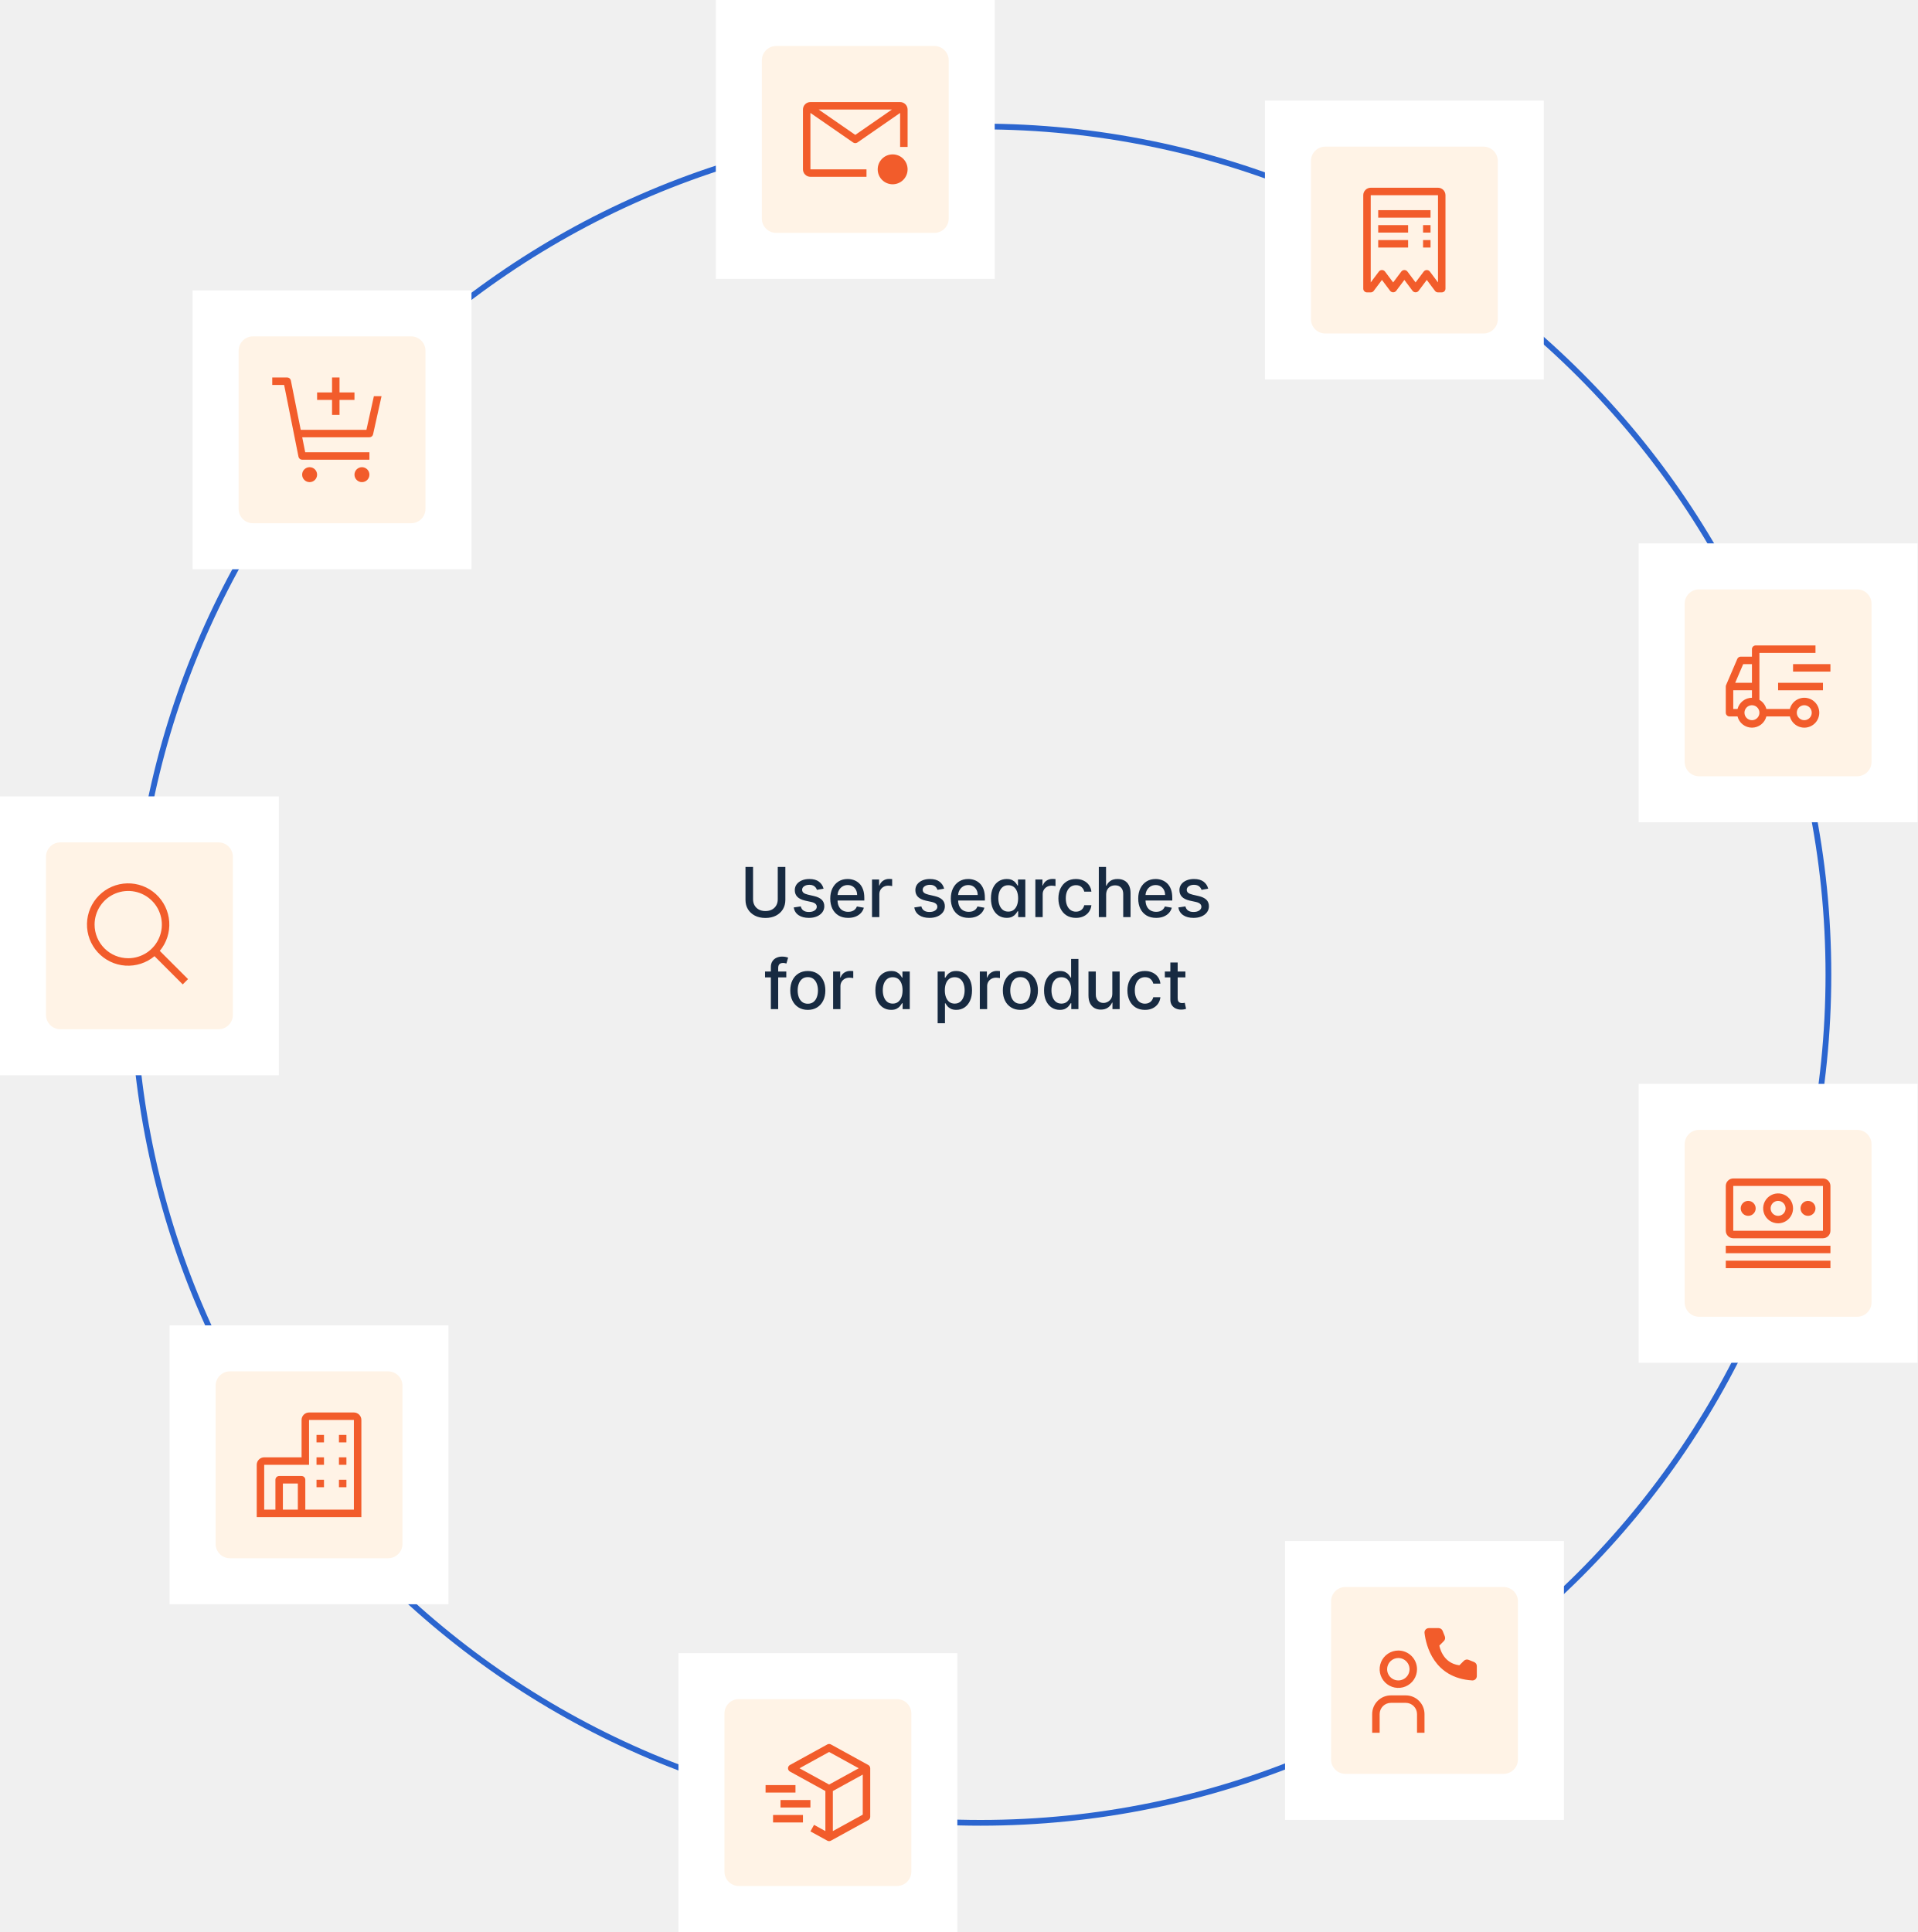
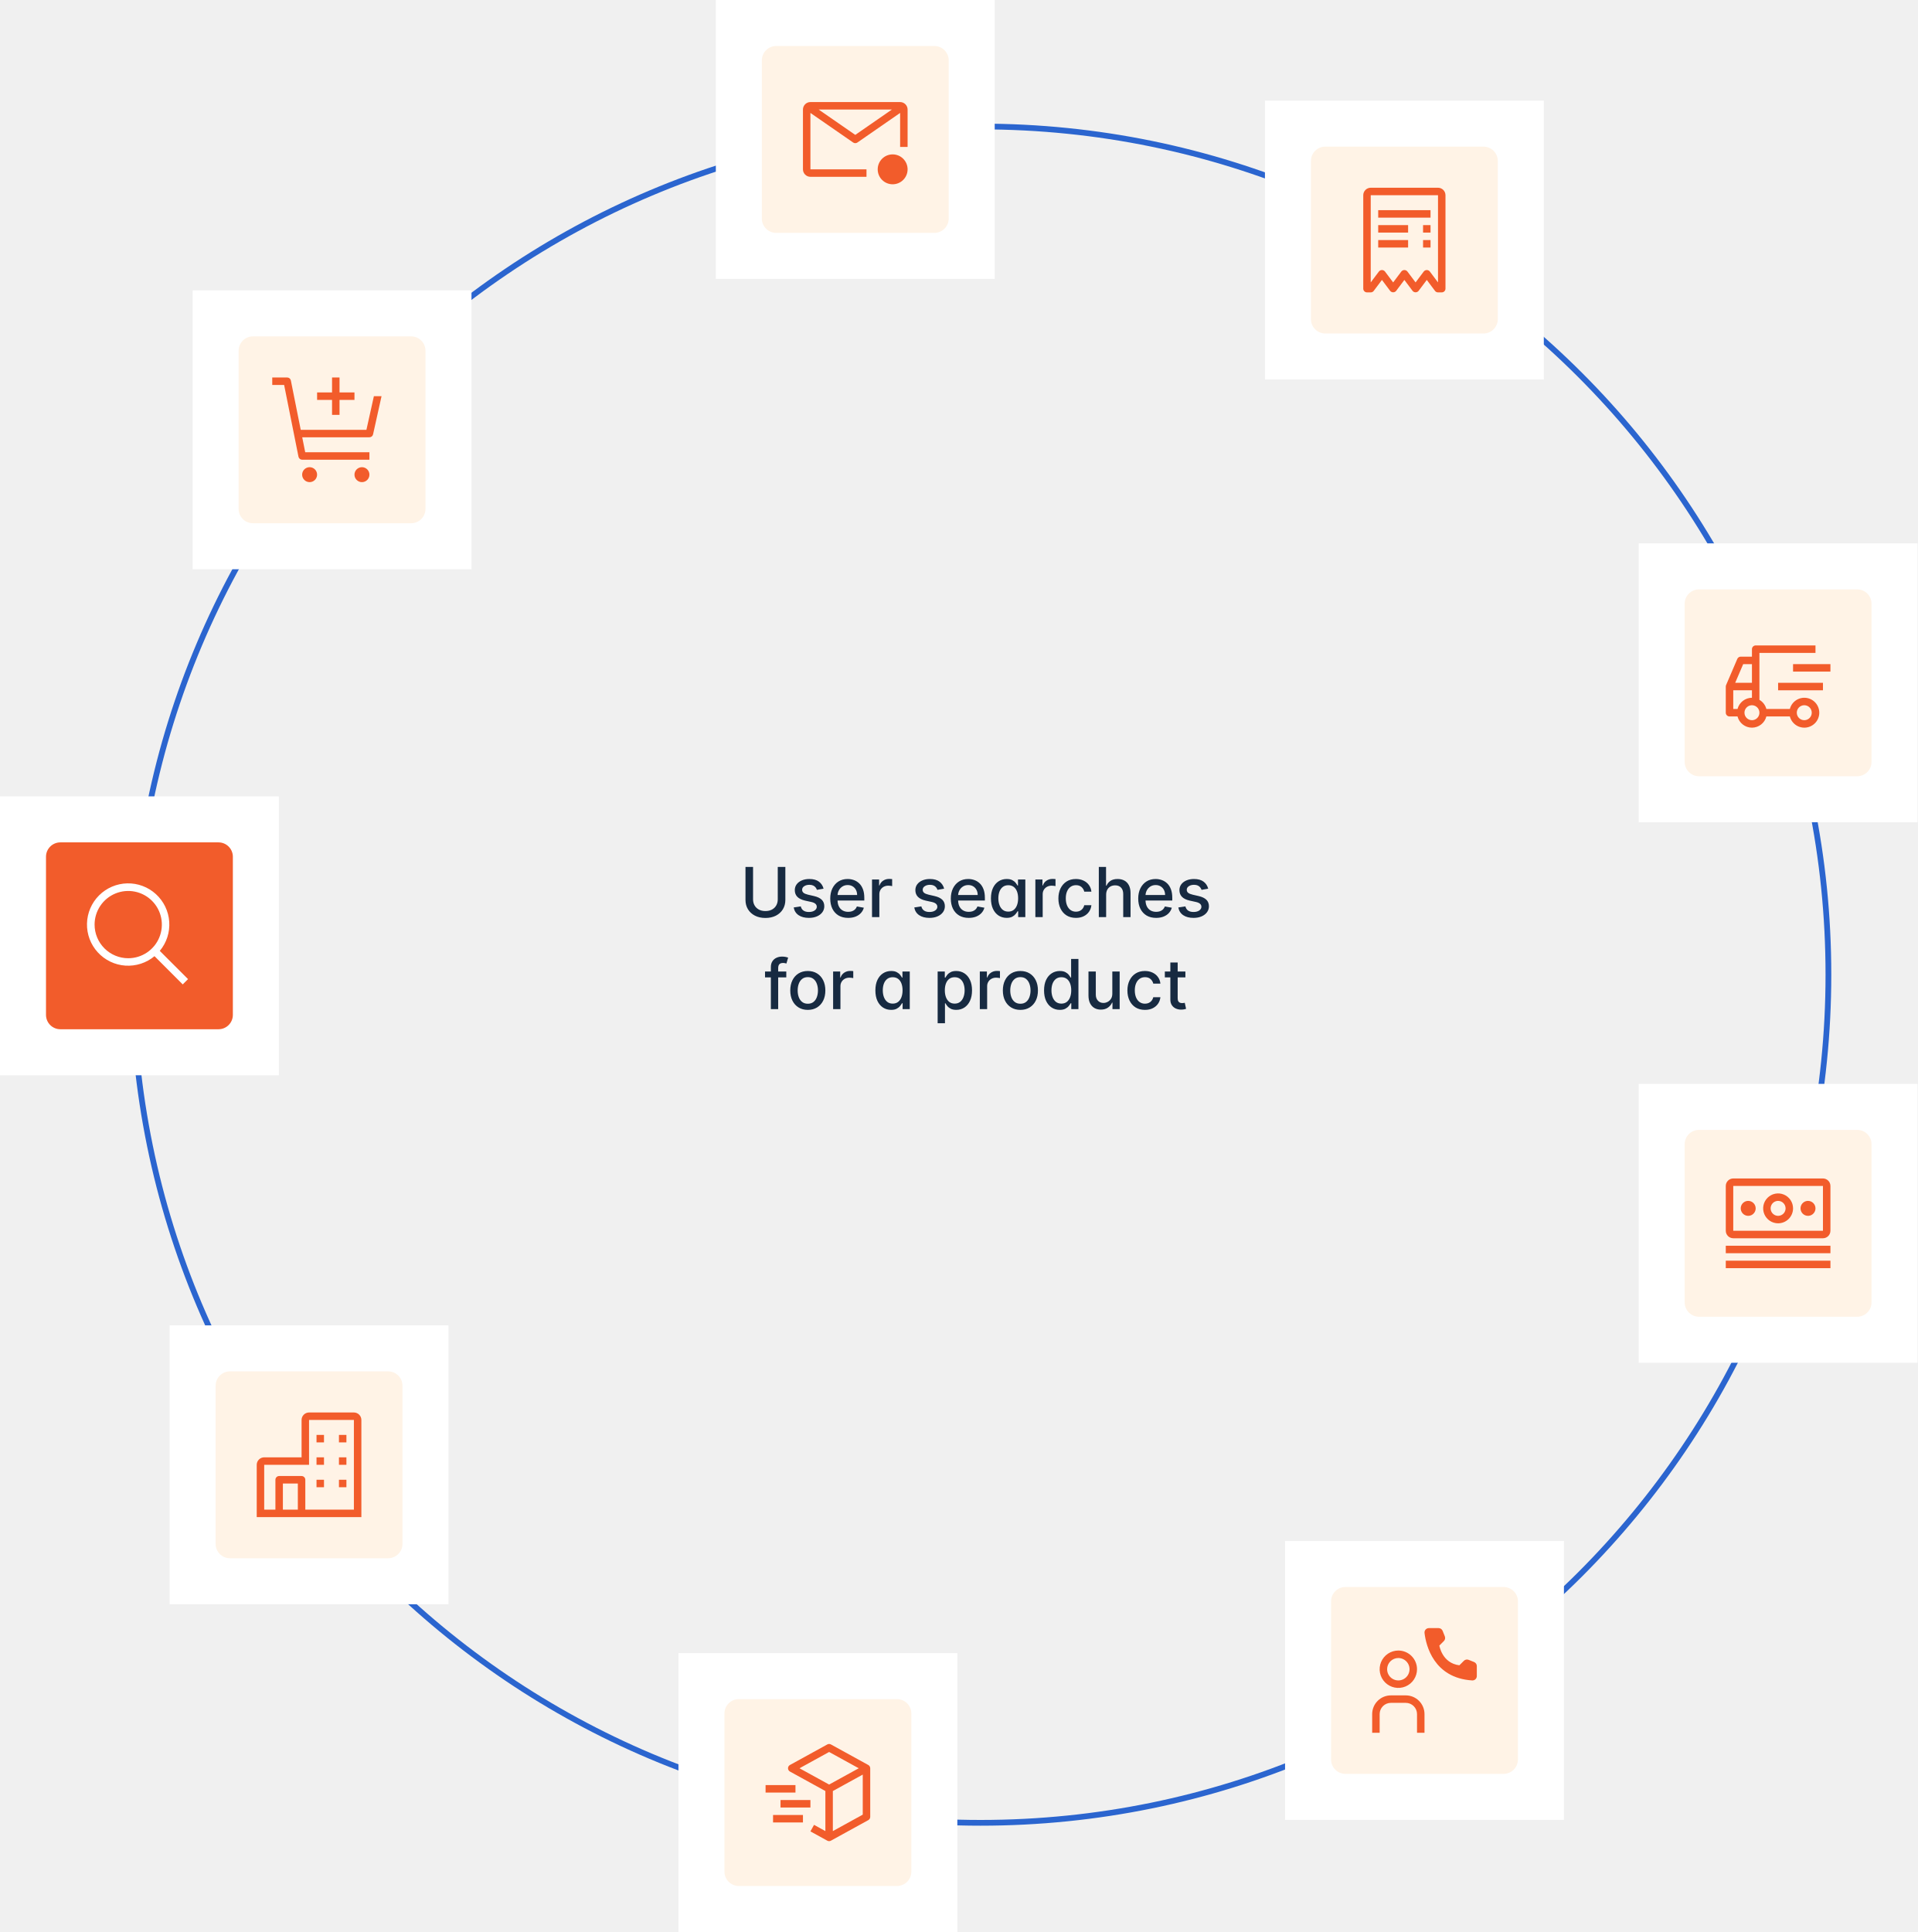
<svg xmlns="http://www.w3.org/2000/svg" width="667" height="672" viewBox="0 0 667 672" fill="none">
  <ellipse cx="341.074" cy="339.012" rx="294.926" ry="295.012" stroke="#2B65CF" stroke-width="2" />
  <rect width="97" height="97" transform="translate(0 277)" fill="white" />
-   <rect x="16" y="293" width="65" height="65" rx="5" fill="#FFF3E6" />
+   <rect x="16" y="293" width="65" height="65" rx="5" fill="#F25C2B" />
  <g clip-path="url(#clip0_929_2319)">
-     <path d="M65.4 340.562L55.582 330.744C57.941 327.912 59.118 324.279 58.867 320.601C58.616 316.924 56.956 313.485 54.234 310.999C51.512 308.514 47.937 307.174 44.252 307.258C40.566 307.341 37.056 308.843 34.449 311.449C31.843 314.055 30.341 317.566 30.258 321.252C30.174 324.937 31.514 328.512 33.999 331.234C36.485 333.956 39.924 335.616 43.601 335.867C47.279 336.118 50.912 334.941 53.744 332.582L63.562 342.4L65.4 340.562ZM32.9 321.6C32.9 319.286 33.586 317.024 34.872 315.1C36.157 313.176 37.985 311.676 40.123 310.791C42.26 309.905 44.613 309.673 46.883 310.125C49.152 310.576 51.237 311.69 52.873 313.327C54.509 314.963 55.624 317.048 56.075 319.317C56.527 321.587 56.295 323.939 55.409 326.077C54.524 328.215 53.024 330.043 51.1 331.328C49.176 332.614 46.914 333.3 44.6 333.3C41.498 333.296 38.524 332.063 36.331 329.869C34.137 327.676 32.903 324.702 32.9 321.6V321.6Z" fill="#F25C2B" />
+     <path d="M65.4 340.562L55.582 330.744C57.941 327.912 59.118 324.279 58.867 320.601C58.616 316.924 56.956 313.485 54.234 310.999C51.512 308.514 47.937 307.174 44.252 307.258C40.566 307.341 37.056 308.843 34.449 311.449C31.843 314.055 30.341 317.566 30.258 321.252C30.174 324.937 31.514 328.512 33.999 331.234C36.485 333.956 39.924 335.616 43.601 335.867C47.279 336.118 50.912 334.941 53.744 332.582L63.562 342.4L65.4 340.562ZM32.9 321.6C32.9 319.286 33.586 317.024 34.872 315.1C36.157 313.176 37.985 311.676 40.123 310.791C42.26 309.905 44.613 309.673 46.883 310.125C49.152 310.576 51.237 311.69 52.873 313.327C54.509 314.963 55.624 317.048 56.075 319.317C56.527 321.587 56.295 323.939 55.409 326.077C54.524 328.215 53.024 330.043 51.1 331.328C49.176 332.614 46.914 333.3 44.6 333.3C41.498 333.296 38.524 332.063 36.331 329.869C34.137 327.676 32.903 324.702 32.9 321.6V321.6Z" fill="white" />
  </g>
  <rect width="97" height="97" transform="translate(67 101)" fill="white" />
  <rect x="83" y="117" width="65" height="65" rx="5" fill="#FFF3E6" />
  <g clip-path="url(#clip1_929_2319)">
    <path d="M107.698 167.7C109.134 167.7 110.298 166.536 110.298 165.1C110.298 163.664 109.134 162.5 107.698 162.5C106.262 162.5 105.098 163.664 105.098 165.1C105.098 166.536 106.262 167.7 107.698 167.7Z" fill="#F25C2B" />
    <path d="M125.901 167.7C127.337 167.7 128.501 166.536 128.501 165.1C128.501 163.664 127.337 162.5 125.901 162.5C124.465 162.5 123.301 163.664 123.301 165.1C123.301 166.536 124.465 167.7 125.901 167.7Z" fill="#F25C2B" />
    <path d="M101.174 132.344C101.115 132.049 100.956 131.784 100.723 131.593C100.491 131.403 100.2 131.299 99.899 131.299H94.699V133.899H98.833L103.824 158.854C103.883 159.148 104.043 159.414 104.275 159.604C104.507 159.795 104.799 159.899 105.099 159.899H128.499V157.299H106.165L105.125 152.099H128.499C128.795 152.099 129.082 151.998 129.313 151.813C129.543 151.628 129.704 151.37 129.768 151.081L132.717 137.799H130.055L127.457 149.499H104.605L101.174 132.344Z" fill="#F25C2B" />
    <path d="M118.101 136.499V131.299H115.501V136.499H110.301V139.099H115.501V144.299H118.101V139.099H123.301V136.499H118.101Z" fill="#F25C2B" />
  </g>
  <rect width="97" height="97" transform="translate(249)" fill="white" />
  <rect x="265" y="16" width="65" height="65" rx="5" fill="#FFF3E6" />
  <g clip-path="url(#clip2_929_2319)">
    <path d="M301.401 58.9H281.901L281.896 39.278L296.761 49.569C296.978 49.719 297.236 49.8 297.501 49.8C297.765 49.8 298.023 49.719 298.241 49.569L313.101 39.281V51.1H315.701V38.1C315.7 37.411 315.426 36.75 314.938 36.263C314.451 35.775 313.79 35.501 313.101 35.5H281.901C281.211 35.501 280.551 35.775 280.063 36.262C279.576 36.75 279.302 37.411 279.301 38.1V58.9C279.302 59.589 279.576 60.25 280.063 60.737C280.551 61.225 281.212 61.499 281.901 61.5H301.401V58.9ZM310.239 38.1L297.501 46.919L284.763 38.1H310.239Z" fill="#F25C2B" />
    <path d="M310.501 64.099C313.373 64.099 315.701 61.771 315.701 58.899C315.701 56.027 313.373 53.699 310.501 53.699C307.629 53.699 305.301 56.027 305.301 58.899C305.301 61.771 307.629 64.099 310.501 64.099Z" fill="#F25C2B" />
  </g>
  <rect width="97" height="97" transform="translate(440 35)" fill="white" />
  <rect x="456" y="51" width="65" height="65" rx="5" fill="#FFF3E6" />
  <g clip-path="url(#clip3_929_2319)">
    <path d="M497.6 83.5H495V86.1H497.6V83.5Z" fill="#F25C2B" />
    <path d="M489.798 83.5H479.398V86.1H489.798V83.5Z" fill="#F25C2B" />
    <path d="M497.6 78.299H495V80.899H497.6V78.299Z" fill="#F25C2B" />
    <path d="M489.798 78.299H479.398V80.899H489.798V78.299Z" fill="#F25C2B" />
    <path d="M497.598 73.1H479.398V75.7H497.598V73.1Z" fill="#F25C2B" />
    <path d="M500.199 65.299H476.799C476.11 65.299 475.449 65.574 474.962 66.061C474.474 66.549 474.2 67.21 474.199 67.899V100.399C474.199 100.744 474.336 101.074 474.58 101.318C474.824 101.562 475.154 101.699 475.499 101.699H476.799C477.001 101.699 477.2 101.652 477.381 101.562C477.561 101.471 477.718 101.34 477.839 101.179L480.699 97.366L483.559 101.179C483.685 101.333 483.844 101.456 484.024 101.541C484.204 101.626 484.4 101.67 484.599 101.67C484.798 101.67 484.995 101.626 485.174 101.541C485.354 101.456 485.513 101.333 485.639 101.179L488.499 97.366L491.359 101.179C491.485 101.333 491.644 101.456 491.824 101.541C492.004 101.626 492.2 101.67 492.399 101.67C492.598 101.67 492.795 101.626 492.974 101.541C493.154 101.456 493.313 101.333 493.439 101.179L496.299 97.366L499.159 101.179C499.28 101.34 499.437 101.471 499.618 101.562C499.798 101.652 499.997 101.699 500.199 101.699H501.499C501.844 101.699 502.175 101.562 502.418 101.318C502.662 101.074 502.799 100.744 502.799 100.399V67.899C502.798 67.21 502.524 66.549 502.037 66.061C501.549 65.574 500.889 65.3 500.199 65.299V65.299ZM500.199 98.232L497.339 94.419C497.213 94.265 497.054 94.141 496.874 94.056C496.695 93.971 496.498 93.927 496.299 93.927C496.1 93.927 495.904 93.971 495.724 94.056C495.544 94.141 495.385 94.265 495.259 94.419L492.399 98.232L489.539 94.419C489.413 94.265 489.254 94.141 489.074 94.056C488.895 93.971 488.698 93.927 488.499 93.927C488.3 93.927 488.104 93.971 487.924 94.056C487.744 94.141 487.585 94.265 487.459 94.419L484.599 98.232L481.739 94.419C481.613 94.265 481.454 94.141 481.274 94.056C481.095 93.971 480.898 93.927 480.699 93.927C480.5 93.927 480.304 93.971 480.124 94.056C479.944 94.141 479.785 94.265 479.659 94.419L476.799 98.232V67.899H500.199V98.232Z" fill="#F25C2B" />
  </g>
  <rect width="97" height="97" transform="translate(570 189)" fill="white" />
  <rect x="586" y="205" width="65" height="65" rx="5" fill="#FFF3E6" />
  <g clip-path="url(#clip4_929_2319)">
    <path d="M618.502 237.5H634.102V240.1H618.502V237.5Z" fill="#F25C2B" />
    <path d="M623.699 231H636.699V233.6H623.699V231Z" fill="#F25C2B" />
    <path d="M600.406 238.288L604.306 229.188C604.406 228.954 604.573 228.755 604.785 228.615C604.997 228.474 605.246 228.4 605.501 228.4H609.401V225.8C609.401 225.455 609.538 225.125 609.781 224.881C610.025 224.637 610.356 224.5 610.701 224.5H631.501V227.1H612.001V243.423C612.593 243.767 613.111 244.225 613.526 244.77C613.94 245.315 614.243 245.937 614.416 246.6H622.585C622.902 245.375 623.654 244.307 624.702 243.596C625.749 242.886 627.02 242.582 628.276 242.741C629.531 242.901 630.685 243.513 631.522 244.463C632.359 245.412 632.82 246.634 632.82 247.9C632.82 249.166 632.359 250.388 631.522 251.338C630.685 252.287 629.531 252.899 628.276 253.059C627.02 253.218 625.749 252.914 624.702 252.204C623.654 251.493 622.902 250.425 622.585 249.2H614.416C614.133 250.315 613.486 251.304 612.577 252.01C611.669 252.716 610.551 253.1 609.401 253.1C608.25 253.1 607.132 252.716 606.224 252.01C605.316 251.304 604.669 250.315 604.385 249.2H601.601C601.256 249.2 600.925 249.063 600.681 248.819C600.438 248.575 600.301 248.245 600.301 247.9V238.8C600.301 238.624 600.337 238.45 600.406 238.288ZM627.601 250.5C628.115 250.5 628.618 250.348 629.045 250.062C629.473 249.776 629.806 249.37 630.003 248.895C630.2 248.42 630.251 247.897 630.151 247.393C630.05 246.888 629.803 246.425 629.439 246.062C629.076 245.698 628.612 245.45 628.108 245.35C627.604 245.25 627.081 245.301 626.606 245.498C626.131 245.695 625.725 246.028 625.439 246.456C625.153 246.883 625.001 247.386 625.001 247.9C625.001 248.589 625.276 249.25 625.763 249.738C626.251 250.225 626.911 250.499 627.601 250.5ZM609.401 231H606.358L603.572 237.5H609.401V231ZM609.401 250.5C609.915 250.5 610.418 250.348 610.845 250.062C611.273 249.776 611.606 249.37 611.803 248.895C612 248.42 612.051 247.897 611.951 247.393C611.85 246.888 611.603 246.425 611.239 246.062C610.876 245.698 610.412 245.45 609.908 245.35C609.404 245.25 608.881 245.301 608.406 245.498C607.931 245.695 607.525 246.028 607.239 246.456C606.953 246.883 606.801 247.386 606.801 247.9C606.801 248.589 607.076 249.25 607.563 249.738C608.051 250.225 608.711 250.499 609.401 250.5V250.5ZM602.901 246.6H604.385C604.672 245.487 605.32 244.5 606.227 243.794C607.135 243.088 608.251 242.703 609.401 242.7V240.1H602.901V246.6Z" fill="#F25C2B" />
  </g>
  <rect width="97" height="97" transform="translate(570 377)" fill="white" />
  <rect x="586" y="393" width="65" height="65" rx="5" fill="#FFF3E6" />
  <g clip-path="url(#clip5_929_2319)">
    <path d="M636.701 433.299H600.301V435.899H636.701V433.299Z" fill="#F25C2B" />
    <path d="M636.701 438.5H600.301V441.1H636.701V438.5Z" fill="#F25C2B" />
    <path d="M628.901 417.699C628.387 417.699 627.884 417.852 627.456 418.137C627.029 418.423 626.695 418.829 626.499 419.304C626.302 419.779 626.25 420.302 626.351 420.806C626.451 421.311 626.699 421.774 627.062 422.138C627.426 422.501 627.889 422.749 628.394 422.849C628.898 422.95 629.421 422.898 629.896 422.701C630.371 422.505 630.777 422.171 631.063 421.744C631.348 421.316 631.501 420.813 631.501 420.299C631.501 419.61 631.227 418.948 630.739 418.461C630.252 417.973 629.59 417.699 628.901 417.699Z" fill="#F25C2B" />
    <path d="M618.501 425.5C617.472 425.5 616.467 425.195 615.612 424.623C614.757 424.052 614.09 423.24 613.697 422.29C613.303 421.339 613.2 420.294 613.401 419.285C613.601 418.276 614.097 417.35 614.824 416.623C615.551 415.895 616.478 415.4 617.486 415.2C618.495 414.999 619.541 415.102 620.491 415.495C621.441 415.889 622.253 416.556 622.824 417.411C623.396 418.266 623.701 419.271 623.701 420.3C623.699 421.678 623.151 423 622.176 423.975C621.201 424.95 619.879 425.498 618.501 425.5ZM618.501 417.7C617.987 417.7 617.484 417.852 617.056 418.138C616.629 418.423 616.295 418.83 616.099 419.305C615.902 419.78 615.85 420.302 615.951 420.807C616.051 421.311 616.299 421.774 616.662 422.138C617.026 422.502 617.489 422.749 617.994 422.85C618.498 422.95 619.021 422.898 619.496 422.702C619.971 422.505 620.377 422.172 620.663 421.744C620.948 421.317 621.101 420.814 621.101 420.3C621.1 419.61 620.826 418.949 620.339 418.462C619.851 417.974 619.19 417.7 618.501 417.7Z" fill="#F25C2B" />
    <path d="M608.1 417.699C607.586 417.699 607.083 417.852 606.656 418.137C606.228 418.423 605.895 418.829 605.698 419.304C605.501 419.779 605.45 420.302 605.55 420.806C605.65 421.311 605.898 421.774 606.262 422.138C606.625 422.501 607.088 422.749 607.593 422.849C608.097 422.95 608.62 422.898 609.095 422.701C609.57 422.505 609.976 422.171 610.262 421.744C610.548 421.316 610.7 420.813 610.7 420.299C610.7 419.61 610.426 418.948 609.938 418.461C609.451 417.973 608.79 417.699 608.1 417.699Z" fill="#F25C2B" />
    <path d="M634.101 430.698H602.901C602.212 430.697 601.551 430.422 601.064 429.935C600.577 429.448 600.303 428.787 600.301 428.098V412.498C600.303 411.809 600.577 411.149 601.064 410.662C601.551 410.175 602.212 409.9 602.901 409.898H634.101C634.79 409.9 635.45 410.175 635.937 410.662C636.425 411.149 636.699 411.809 636.701 412.498V428.098C636.7 428.788 636.426 429.448 635.938 429.936C635.451 430.423 634.79 430.698 634.101 430.698V430.698ZM634.101 412.498H602.901V428.098H634.101V412.498Z" fill="#F25C2B" />
  </g>
  <rect width="97" height="97" transform="translate(447 536)" fill="white" />
  <rect x="463" y="552" width="65" height="65" rx="5" fill="#FFF3E6" />
  <g clip-path="url(#clip6_929_2319)">
    <path d="M507.634 579.234L509.201 577.666C509.412 577.457 509.679 577.315 509.97 577.255C510.26 577.195 510.562 577.222 510.838 577.33L512.748 578.093C513.027 578.206 513.267 578.4 513.436 578.649C513.605 578.898 513.697 579.191 513.7 579.492V582.992C513.698 583.191 513.657 583.389 513.58 583.572C513.502 583.756 513.389 583.922 513.247 584.062C513.105 584.202 512.936 584.313 512.752 584.388C512.567 584.463 512.369 584.5 512.17 584.499L512.105 584.497C498.721 583.664 496.02 572.325 495.509 567.986C495.465 567.586 495.581 567.184 495.833 566.87C496.084 566.555 496.45 566.353 496.85 566.309C496.909 566.302 496.968 566.299 497.027 566.299H500.407C500.708 566.3 501.003 566.391 501.252 566.561C501.501 566.73 501.694 566.971 501.806 567.251L502.569 569.162C502.681 569.437 502.709 569.739 502.651 570.03C502.592 570.322 502.449 570.589 502.24 570.8L500.673 572.367C500.673 572.367 501.575 578.477 507.634 579.234Z" fill="#F25C2B" />
    <path d="M495.501 602.699H492.901V596.199C492.9 595.165 492.488 594.174 491.757 593.443C491.026 592.712 490.035 592.3 489.001 592.299H483.801C482.767 592.3 481.775 592.712 481.044 593.443C480.313 594.174 479.902 595.165 479.901 596.199V602.699H477.301V596.199C477.303 594.476 477.988 592.824 479.207 591.605C480.425 590.387 482.077 589.701 483.801 589.699H489.001C490.724 589.701 492.376 590.387 493.595 591.605C494.813 592.824 495.499 594.476 495.501 596.199V602.699Z" fill="#F25C2B" />
    <path d="M486.398 576.7C487.17 576.7 487.924 576.928 488.565 577.357C489.207 577.785 489.706 578.395 490.002 579.107C490.297 579.82 490.374 580.604 490.223 581.36C490.073 582.117 489.702 582.812 489.156 583.357C488.611 583.903 487.916 584.274 487.159 584.425C486.403 584.575 485.619 584.498 484.906 584.203C484.193 583.908 483.584 583.408 483.156 582.766C482.727 582.125 482.498 581.371 482.498 580.6C482.498 579.565 482.909 578.573 483.641 577.842C484.372 577.111 485.364 576.7 486.398 576.7V576.7ZM486.398 574.1C485.113 574.1 483.856 574.481 482.787 575.195C481.718 575.909 480.885 576.924 480.393 578.112C479.901 579.3 479.773 580.607 480.023 581.868C480.274 583.129 480.893 584.287 481.802 585.196C482.711 586.105 483.869 586.724 485.13 586.975C486.391 587.226 487.698 587.097 488.886 586.605C490.074 586.113 491.089 585.28 491.803 584.211C492.517 583.142 492.898 581.885 492.898 580.6C492.898 579.746 492.73 578.901 492.404 578.112C492.077 577.324 491.598 576.607 490.995 576.003C490.391 575.4 489.674 574.921 488.886 574.594C488.097 574.268 487.252 574.1 486.398 574.1V574.1Z" fill="#F25C2B" />
  </g>
  <rect width="97" height="97" transform="translate(236 575)" fill="white" />
  <rect x="252" y="591" width="65" height="65" rx="5" fill="#FFF3E6" />
  <g clip-path="url(#clip7_929_2319)">
    <path d="M302.027 613.911L289.027 606.761C288.836 606.655 288.62 606.6 288.401 606.6C288.182 606.6 287.966 606.655 287.775 606.761L274.775 613.911C274.571 614.023 274.401 614.188 274.282 614.388C274.164 614.588 274.102 614.817 274.102 615.049C274.102 615.282 274.164 615.51 274.282 615.711C274.401 615.911 274.571 616.076 274.775 616.188L287.101 622.968V636.9L283.154 634.73L281.901 637.008L287.775 640.238C287.966 640.344 288.182 640.399 288.401 640.399C288.62 640.399 288.836 640.344 289.027 640.238L302.027 633.088C302.231 632.976 302.401 632.811 302.52 632.611C302.638 632.41 302.701 632.182 302.701 631.949V615.049C302.701 614.817 302.638 614.588 302.52 614.388C302.401 614.188 302.231 614.023 302.027 613.911ZM288.401 609.383L298.703 615.049L288.401 620.715L278.099 615.049L288.401 609.383ZM300.101 631.181L289.701 636.901V622.968L300.101 617.248V631.181Z" fill="#F25C2B" />
    <path d="M266.299 623.5H276.699V620.9H266.299V623.5Z" fill="#F25C2B" />
    <path d="M268.901 633.898H279.301V631.298H268.901V633.898Z" fill="#F25C2B" />
    <path d="M271.498 628.699H281.898V626.099H271.498V628.699Z" fill="#F25C2B" />
  </g>
  <rect width="97" height="97" transform="translate(59 461)" fill="white" />
  <rect x="75" y="477" width="65" height="65" rx="5" fill="#FFF3E6" />
  <g clip-path="url(#clip8_929_2319)">
    <path d="M123.101 491.299H107.501C106.811 491.3 106.151 491.574 105.663 492.061C105.176 492.549 104.901 493.209 104.901 493.899V506.899H91.901C91.211 506.9 90.55 507.174 90.063 507.661C89.576 508.149 89.302 508.809 89.301 509.499V527.699H125.701V493.899C125.7 493.21 125.426 492.549 124.938 492.061C124.451 491.574 123.79 491.3 123.101 491.299V491.299ZM98.401 525.099V515.999H103.601V525.099H98.401ZM123.101 525.099H106.201V514.699C106.201 514.354 106.064 514.023 105.82 513.78C105.576 513.536 105.246 513.399 104.901 513.399H97.101C96.756 513.399 96.425 513.536 96.181 513.78C95.938 514.023 95.801 514.354 95.801 514.699V525.099H91.901V509.499H107.501V493.899H123.101V525.099Z" fill="#F25C2B" />
    <path d="M112.698 499.1H110.098V501.7H112.698V499.1Z" fill="#F25C2B" />
    <path d="M120.498 499.1H117.898V501.7H120.498V499.1Z" fill="#F25C2B" />
    <path d="M112.698 506.898H110.098V509.498H112.698V506.898Z" fill="#F25C2B" />
    <path d="M120.498 506.898H117.898V509.498H120.498V506.898Z" fill="#F25C2B" />
    <path d="M112.698 514.699H110.098V517.299H112.698V514.699Z" fill="#F25C2B" />
    <path d="M120.498 514.699H117.898V517.299H120.498V514.699Z" fill="#F25C2B" />
  </g>
  <path d="M270.537 301.545H273.179V313.026C273.179 314.247 272.892 315.33 272.319 316.273C271.745 317.21 270.938 317.949 269.898 318.489C268.858 319.023 267.64 319.29 266.242 319.29C264.85 319.29 263.634 319.023 262.594 318.489C261.554 317.949 260.748 317.21 260.174 316.273C259.6 315.33 259.313 314.247 259.313 313.026V301.545H261.946V312.812C261.946 313.602 262.12 314.304 262.466 314.918C262.819 315.531 263.316 316.014 263.958 316.366C264.6 316.713 265.361 316.886 266.242 316.886C267.128 316.886 267.892 316.713 268.534 316.366C269.182 316.014 269.676 315.531 270.017 314.918C270.364 314.304 270.537 313.602 270.537 312.812V301.545ZM286.469 309.105L284.16 309.514C284.063 309.219 283.91 308.937 283.699 308.67C283.495 308.403 283.216 308.185 282.864 308.014C282.512 307.844 282.072 307.759 281.543 307.759C280.822 307.759 280.219 307.92 279.736 308.244C279.253 308.562 279.012 308.974 279.012 309.48C279.012 309.918 279.174 310.27 279.498 310.537C279.822 310.804 280.344 311.023 281.066 311.193L283.145 311.67C284.35 311.949 285.248 312.378 285.839 312.957C286.43 313.537 286.725 314.29 286.725 315.216C286.725 316 286.498 316.699 286.043 317.312C285.594 317.92 284.966 318.398 284.16 318.744C283.358 319.091 282.43 319.264 281.373 319.264C279.907 319.264 278.711 318.952 277.785 318.327C276.858 317.696 276.29 316.801 276.08 315.642L278.543 315.267C278.697 315.909 279.012 316.395 279.489 316.724C279.966 317.048 280.589 317.21 281.356 317.21C282.191 317.21 282.858 317.037 283.358 316.69C283.858 316.338 284.108 315.909 284.108 315.403C284.108 314.994 283.955 314.651 283.648 314.372C283.347 314.094 282.884 313.884 282.259 313.741L280.043 313.256C278.822 312.977 277.918 312.534 277.333 311.926C276.753 311.318 276.464 310.548 276.464 309.616C276.464 308.844 276.68 308.168 277.111 307.588C277.543 307.009 278.14 306.557 278.901 306.233C279.662 305.903 280.535 305.739 281.518 305.739C282.932 305.739 284.046 306.045 284.858 306.659C285.671 307.267 286.208 308.082 286.469 309.105ZM295.025 319.264C293.735 319.264 292.624 318.989 291.692 318.438C290.766 317.881 290.05 317.099 289.545 316.094C289.045 315.082 288.795 313.898 288.795 312.54C288.795 311.199 289.045 310.017 289.545 308.994C290.05 307.972 290.755 307.173 291.658 306.599C292.567 306.026 293.63 305.739 294.846 305.739C295.585 305.739 296.3 305.861 296.994 306.105C297.687 306.349 298.309 306.733 298.86 307.256C299.411 307.778 299.846 308.457 300.164 309.293C300.482 310.122 300.641 311.131 300.641 312.318V313.222H290.235V311.312H298.144C298.144 310.642 298.008 310.048 297.735 309.531C297.462 309.009 297.079 308.597 296.585 308.295C296.096 307.994 295.522 307.844 294.863 307.844C294.147 307.844 293.522 308.02 292.988 308.372C292.46 308.719 292.05 309.173 291.761 309.736C291.477 310.293 291.335 310.898 291.335 311.551V313.043C291.335 313.918 291.488 314.662 291.795 315.276C292.107 315.889 292.542 316.358 293.099 316.682C293.656 317 294.306 317.159 295.05 317.159C295.533 317.159 295.974 317.091 296.371 316.955C296.769 316.812 297.113 316.602 297.403 316.324C297.692 316.045 297.914 315.702 298.067 315.293L300.479 315.727C300.286 316.437 299.94 317.06 299.44 317.594C298.945 318.122 298.323 318.534 297.573 318.83C296.829 319.119 295.979 319.264 295.025 319.264ZM303.325 319V305.909H305.788V307.989H305.924C306.163 307.284 306.583 306.73 307.186 306.327C307.794 305.918 308.481 305.713 309.248 305.713C309.407 305.713 309.595 305.719 309.811 305.73C310.032 305.741 310.205 305.756 310.33 305.773V308.21C310.228 308.182 310.046 308.151 309.785 308.116C309.524 308.077 309.262 308.057 309.001 308.057C308.399 308.057 307.862 308.185 307.39 308.44C306.924 308.69 306.555 309.04 306.282 309.489C306.009 309.932 305.873 310.437 305.873 311.006V319H303.325ZM328.409 309.105L326.099 309.514C326.003 309.219 325.849 308.937 325.639 308.67C325.434 308.403 325.156 308.185 324.804 308.014C324.452 307.844 324.011 307.759 323.483 307.759C322.761 307.759 322.159 307.92 321.676 308.244C321.193 308.562 320.952 308.974 320.952 309.48C320.952 309.918 321.113 310.27 321.437 310.537C321.761 310.804 322.284 311.023 323.006 311.193L325.085 311.67C326.29 311.949 327.187 312.378 327.778 312.957C328.369 313.537 328.665 314.29 328.665 315.216C328.665 316 328.437 316.699 327.983 317.312C327.534 317.92 326.906 318.398 326.099 318.744C325.298 319.091 324.369 319.264 323.312 319.264C321.846 319.264 320.65 318.952 319.724 318.327C318.798 317.696 318.23 316.801 318.02 315.642L320.483 315.267C320.636 315.909 320.952 316.395 321.429 316.724C321.906 317.048 322.528 317.21 323.295 317.21C324.131 317.21 324.798 317.037 325.298 316.69C325.798 316.338 326.048 315.909 326.048 315.403C326.048 314.994 325.895 314.651 325.588 314.372C325.287 314.094 324.824 313.884 324.199 313.741L321.983 313.256C320.761 312.977 319.858 312.534 319.273 311.926C318.693 311.318 318.403 310.548 318.403 309.616C318.403 308.844 318.619 308.168 319.051 307.588C319.483 307.009 320.079 306.557 320.841 306.233C321.602 305.903 322.474 305.739 323.457 305.739C324.872 305.739 325.986 306.045 326.798 306.659C327.611 307.267 328.148 308.082 328.409 309.105ZM336.964 319.264C335.675 319.264 334.564 318.989 333.632 318.438C332.706 317.881 331.99 317.099 331.484 316.094C330.984 315.082 330.734 313.898 330.734 312.54C330.734 311.199 330.984 310.017 331.484 308.994C331.99 307.972 332.695 307.173 333.598 306.599C334.507 306.026 335.57 305.739 336.786 305.739C337.524 305.739 338.24 305.861 338.933 306.105C339.626 306.349 340.249 306.733 340.8 307.256C341.351 307.778 341.786 308.457 342.104 309.293C342.422 310.122 342.581 311.131 342.581 312.318V313.222H332.175V311.312H340.084C340.084 310.642 339.947 310.048 339.675 309.531C339.402 309.009 339.018 308.597 338.524 308.295C338.036 307.994 337.462 307.844 336.803 307.844C336.087 307.844 335.462 308.02 334.928 308.372C334.399 308.719 333.99 309.173 333.7 309.736C333.416 310.293 333.274 310.898 333.274 311.551V313.043C333.274 313.918 333.428 314.662 333.734 315.276C334.047 315.889 334.482 316.358 335.038 316.682C335.595 317 336.246 317.159 336.99 317.159C337.473 317.159 337.913 317.091 338.311 316.955C338.709 316.812 339.053 316.602 339.342 316.324C339.632 316.045 339.854 315.702 340.007 315.293L342.419 315.727C342.226 316.437 341.879 317.06 341.379 317.594C340.885 318.122 340.263 318.534 339.513 318.83C338.768 319.119 337.919 319.264 336.964 319.264ZM350.165 319.256C349.108 319.256 348.165 318.986 347.335 318.446C346.512 317.901 345.864 317.125 345.392 316.119C344.926 315.108 344.693 313.895 344.693 312.48C344.693 311.065 344.929 309.855 345.401 308.849C345.878 307.844 346.531 307.074 347.361 306.54C348.191 306.006 349.131 305.739 350.182 305.739C350.994 305.739 351.648 305.875 352.142 306.148C352.642 306.415 353.029 306.727 353.301 307.085C353.58 307.443 353.796 307.759 353.949 308.031H354.102V305.909H356.651V319H354.162V316.963H353.949C353.796 317.241 353.574 317.56 353.284 317.918C353 318.276 352.608 318.588 352.108 318.855C351.608 319.122 350.96 319.256 350.165 319.256ZM350.727 317.082C351.46 317.082 352.08 316.889 352.585 316.503C353.097 316.111 353.483 315.568 353.744 314.875C354.012 314.182 354.145 313.375 354.145 312.455C354.145 311.545 354.014 310.75 353.753 310.068C353.492 309.386 353.108 308.855 352.602 308.474C352.097 308.094 351.472 307.903 350.727 307.903C349.96 307.903 349.321 308.102 348.81 308.5C348.298 308.898 347.912 309.44 347.651 310.128C347.395 310.815 347.267 311.591 347.267 312.455C347.267 313.33 347.398 314.116 347.659 314.815C347.921 315.514 348.307 316.068 348.818 316.477C349.335 316.881 349.972 317.082 350.727 317.082ZM360.144 319V305.909H362.607V307.989H362.743C362.982 307.284 363.402 306.73 364.005 306.327C364.613 305.918 365.3 305.713 366.067 305.713C366.226 305.713 366.414 305.719 366.63 305.73C366.851 305.741 367.024 305.756 367.149 305.773V308.21C367.047 308.182 366.865 308.151 366.604 308.116C366.343 308.077 366.081 308.057 365.82 308.057C365.218 308.057 364.681 308.185 364.209 308.44C363.743 308.69 363.374 309.04 363.101 309.489C362.828 309.932 362.692 310.437 362.692 311.006V319H360.144ZM374.256 319.264C372.989 319.264 371.898 318.977 370.983 318.403C370.074 317.824 369.376 317.026 368.887 316.009C368.398 314.991 368.154 313.827 368.154 312.514C368.154 311.185 368.404 310.011 368.904 308.994C369.404 307.972 370.108 307.173 371.018 306.599C371.927 306.026 372.998 305.739 374.231 305.739C375.225 305.739 376.111 305.923 376.89 306.293C377.668 306.656 378.296 307.168 378.773 307.827C379.256 308.486 379.543 309.256 379.634 310.136H377.154C377.018 309.523 376.705 308.994 376.216 308.551C375.733 308.108 375.086 307.886 374.273 307.886C373.563 307.886 372.941 308.074 372.407 308.449C371.878 308.818 371.466 309.347 371.171 310.034C370.876 310.716 370.728 311.523 370.728 312.455C370.728 313.409 370.873 314.233 371.162 314.926C371.452 315.619 371.861 316.156 372.39 316.537C372.924 316.918 373.552 317.108 374.273 317.108C374.756 317.108 375.194 317.02 375.586 316.844C375.983 316.662 376.316 316.403 376.583 316.068C376.856 315.733 377.046 315.33 377.154 314.858H379.634C379.543 315.705 379.268 316.46 378.807 317.125C378.347 317.79 377.731 318.312 376.958 318.693C376.191 319.074 375.29 319.264 374.256 319.264ZM384.763 311.227V319H382.215V301.545H384.729V308.04H384.891C385.198 307.335 385.667 306.776 386.298 306.361C386.928 305.946 387.752 305.739 388.769 305.739C389.667 305.739 390.451 305.923 391.121 306.293C391.798 306.662 392.32 307.213 392.69 307.946C393.065 308.673 393.252 309.582 393.252 310.673V319H390.704V310.98C390.704 310.02 390.457 309.276 389.962 308.747C389.468 308.213 388.781 307.946 387.9 307.946C387.298 307.946 386.758 308.074 386.281 308.33C385.809 308.585 385.437 308.96 385.164 309.455C384.897 309.943 384.763 310.534 384.763 311.227ZM402.151 319.264C400.861 319.264 399.75 318.989 398.818 318.438C397.892 317.881 397.176 317.099 396.671 316.094C396.171 315.082 395.921 313.898 395.921 312.54C395.921 311.199 396.171 310.017 396.671 308.994C397.176 307.972 397.881 307.173 398.784 306.599C399.693 306.026 400.756 305.739 401.972 305.739C402.71 305.739 403.426 305.861 404.119 306.105C404.813 306.349 405.435 306.733 405.986 307.256C406.537 307.778 406.972 308.457 407.29 309.293C407.608 310.122 407.767 311.131 407.767 312.318V313.222H397.361V311.312H405.27C405.27 310.642 405.134 310.048 404.861 309.531C404.588 309.009 404.205 308.597 403.71 308.295C403.222 307.994 402.648 307.844 401.989 307.844C401.273 307.844 400.648 308.02 400.114 308.372C399.585 308.719 399.176 309.173 398.887 309.736C398.602 310.293 398.46 310.898 398.46 311.551V313.043C398.46 313.918 398.614 314.662 398.921 315.276C399.233 315.889 399.668 316.358 400.225 316.682C400.781 317 401.432 317.159 402.176 317.159C402.659 317.159 403.1 317.091 403.497 316.955C403.895 316.812 404.239 316.602 404.529 316.324C404.818 316.045 405.04 315.702 405.193 315.293L407.605 315.727C407.412 316.437 407.066 317.06 406.566 317.594C406.071 318.122 405.449 318.534 404.699 318.83C403.955 319.119 403.105 319.264 402.151 319.264ZM420.26 309.105L417.951 309.514C417.854 309.219 417.701 308.937 417.49 308.67C417.286 308.403 417.007 308.185 416.655 308.014C416.303 307.844 415.863 307.759 415.334 307.759C414.613 307.759 414.01 307.92 413.527 308.244C413.044 308.562 412.803 308.974 412.803 309.48C412.803 309.918 412.965 310.27 413.289 310.537C413.613 310.804 414.135 311.023 414.857 311.193L416.936 311.67C418.141 311.949 419.039 312.378 419.63 312.957C420.221 313.537 420.516 314.29 420.516 315.216C420.516 316 420.289 316.699 419.834 317.312C419.385 317.92 418.757 318.398 417.951 318.744C417.149 319.091 416.221 319.264 415.164 319.264C413.698 319.264 412.502 318.952 411.576 318.327C410.649 317.696 410.081 316.801 409.871 315.642L412.334 315.267C412.488 315.909 412.803 316.395 413.28 316.724C413.757 317.048 414.38 317.21 415.147 317.21C415.982 317.21 416.649 317.037 417.149 316.69C417.649 316.338 417.899 315.909 417.899 315.403C417.899 314.994 417.746 314.651 417.439 314.372C417.138 314.094 416.675 313.884 416.05 313.741L413.834 313.256C412.613 312.977 411.709 312.534 411.124 311.926C410.544 311.318 410.255 310.548 410.255 309.616C410.255 308.844 410.471 308.168 410.902 307.588C411.334 307.009 411.931 306.557 412.692 306.233C413.453 305.903 414.326 305.739 415.309 305.739C416.723 305.739 417.837 306.045 418.649 306.659C419.462 307.267 419.999 308.082 420.26 309.105ZM273.506 337.909V339.955H266.109V337.909H273.506ZM268.137 351V336.392C268.137 335.574 268.316 334.895 268.674 334.355C269.032 333.81 269.506 333.403 270.097 333.136C270.688 332.864 271.33 332.727 272.023 332.727C272.535 332.727 272.972 332.77 273.336 332.855C273.7 332.935 273.969 333.009 274.146 333.077L273.549 335.139C273.43 335.105 273.276 335.065 273.089 335.02C272.901 334.969 272.674 334.943 272.407 334.943C271.788 334.943 271.344 335.097 271.077 335.403C270.816 335.71 270.685 336.153 270.685 336.733V351H268.137ZM280.99 351.264C279.763 351.264 278.692 350.983 277.777 350.42C276.862 349.858 276.152 349.071 275.646 348.06C275.141 347.048 274.888 345.866 274.888 344.514C274.888 343.156 275.141 341.969 275.646 340.952C276.152 339.935 276.862 339.145 277.777 338.582C278.692 338.02 279.763 337.739 280.99 337.739C282.218 337.739 283.289 338.02 284.203 338.582C285.118 339.145 285.828 339.935 286.334 340.952C286.84 341.969 287.093 343.156 287.093 344.514C287.093 345.866 286.84 347.048 286.334 348.06C285.828 349.071 285.118 349.858 284.203 350.42C283.289 350.983 282.218 351.264 280.99 351.264ZM280.999 349.125C281.794 349.125 282.453 348.915 282.976 348.494C283.499 348.074 283.885 347.514 284.135 346.815C284.391 346.116 284.519 345.347 284.519 344.506C284.519 343.67 284.391 342.903 284.135 342.205C283.885 341.5 283.499 340.935 282.976 340.509C282.453 340.082 281.794 339.869 280.999 339.869C280.198 339.869 279.533 340.082 279.004 340.509C278.482 340.935 278.093 341.5 277.837 342.205C277.587 342.903 277.462 343.67 277.462 344.506C277.462 345.347 277.587 346.116 277.837 346.815C278.093 347.514 278.482 348.074 279.004 348.494C279.533 348.915 280.198 349.125 280.999 349.125ZM289.793 351V337.909H292.256V339.989H292.392C292.631 339.284 293.051 338.73 293.654 338.327C294.262 337.918 294.949 337.713 295.716 337.713C295.875 337.713 296.063 337.719 296.279 337.73C296.5 337.741 296.674 337.756 296.799 337.773V340.21C296.696 340.182 296.515 340.151 296.253 340.116C295.992 340.077 295.73 340.057 295.469 340.057C294.867 340.057 294.33 340.185 293.858 340.44C293.392 340.69 293.023 341.04 292.75 341.489C292.478 341.932 292.341 342.437 292.341 343.006V351H289.793ZM309.968 351.256C308.911 351.256 307.968 350.986 307.138 350.446C306.315 349.901 305.667 349.125 305.195 348.119C304.729 347.108 304.496 345.895 304.496 344.48C304.496 343.065 304.732 341.855 305.204 340.849C305.681 339.844 306.335 339.074 307.164 338.54C307.994 338.006 308.934 337.739 309.985 337.739C310.798 337.739 311.451 337.875 311.945 338.148C312.445 338.415 312.832 338.727 313.104 339.085C313.383 339.443 313.599 339.759 313.752 340.031H313.906V337.909H316.454V351H313.965V348.963H313.752C313.599 349.241 313.377 349.56 313.087 349.918C312.803 350.276 312.411 350.588 311.911 350.855C311.411 351.122 310.763 351.256 309.968 351.256ZM310.531 349.082C311.263 349.082 311.883 348.889 312.388 348.503C312.9 348.111 313.286 347.568 313.548 346.875C313.815 346.182 313.948 345.375 313.948 344.455C313.948 343.545 313.817 342.75 313.556 342.068C313.295 341.386 312.911 340.855 312.406 340.474C311.9 340.094 311.275 339.903 310.531 339.903C309.763 339.903 309.124 340.102 308.613 340.5C308.102 340.898 307.715 341.44 307.454 342.128C307.198 342.815 307.07 343.591 307.07 344.455C307.07 345.33 307.201 346.116 307.462 346.815C307.724 347.514 308.11 348.068 308.621 348.477C309.138 348.881 309.775 349.082 310.531 349.082ZM326.154 355.909V337.909H328.643V340.031H328.856C329.004 339.759 329.217 339.443 329.495 339.085C329.774 338.727 330.16 338.415 330.654 338.148C331.149 337.875 331.802 337.739 332.615 337.739C333.672 337.739 334.615 338.006 335.444 338.54C336.274 339.074 336.924 339.844 337.396 340.849C337.873 341.855 338.112 343.065 338.112 344.48C338.112 345.895 337.876 347.108 337.404 348.119C336.933 349.125 336.285 349.901 335.461 350.446C334.637 350.986 333.697 351.256 332.64 351.256C331.845 351.256 331.194 351.122 330.689 350.855C330.189 350.588 329.797 350.276 329.512 349.918C329.228 349.56 329.01 349.241 328.856 348.963H328.703V355.909H326.154ZM328.652 344.455C328.652 345.375 328.785 346.182 329.052 346.875C329.319 347.568 329.706 348.111 330.211 348.503C330.717 348.889 331.336 349.082 332.069 349.082C332.831 349.082 333.467 348.881 333.978 348.477C334.49 348.068 334.876 347.514 335.137 346.815C335.404 346.116 335.538 345.33 335.538 344.455C335.538 343.591 335.407 342.815 335.146 342.128C334.89 341.44 334.504 340.898 333.987 340.5C333.475 340.102 332.836 339.903 332.069 339.903C331.331 339.903 330.706 340.094 330.194 340.474C329.689 340.855 329.305 341.386 329.044 342.068C328.782 342.75 328.652 343.545 328.652 344.455ZM340.823 351V337.909H343.286V339.989H343.422C343.661 339.284 344.081 338.73 344.684 338.327C345.292 337.918 345.979 337.713 346.746 337.713C346.905 337.713 347.093 337.719 347.309 337.73C347.53 337.741 347.704 337.756 347.829 337.773V340.21C347.726 340.182 347.545 340.151 347.283 340.116C347.022 340.077 346.76 340.057 346.499 340.057C345.897 340.057 345.36 340.185 344.888 340.44C344.422 340.69 344.053 341.04 343.78 341.489C343.508 341.932 343.371 342.437 343.371 343.006V351H340.823ZM354.935 351.264C353.708 351.264 352.637 350.983 351.722 350.42C350.808 349.858 350.097 349.071 349.592 348.06C349.086 347.048 348.833 345.866 348.833 344.514C348.833 343.156 349.086 341.969 349.592 340.952C350.097 339.935 350.808 339.145 351.722 338.582C352.637 338.02 353.708 337.739 354.935 337.739C356.163 337.739 357.234 338.02 358.148 338.582C359.063 339.145 359.773 339.935 360.279 340.952C360.785 341.969 361.038 343.156 361.038 344.514C361.038 345.866 360.785 347.048 360.279 348.06C359.773 349.071 359.063 349.858 358.148 350.42C357.234 350.983 356.163 351.264 354.935 351.264ZM354.944 349.125C355.739 349.125 356.398 348.915 356.921 348.494C357.444 348.074 357.83 347.514 358.08 346.815C358.336 346.116 358.464 345.347 358.464 344.506C358.464 343.67 358.336 342.903 358.08 342.205C357.83 341.5 357.444 340.935 356.921 340.509C356.398 340.082 355.739 339.869 354.944 339.869C354.143 339.869 353.478 340.082 352.95 340.509C352.427 340.935 352.038 341.5 351.782 342.205C351.532 342.903 351.407 343.67 351.407 344.506C351.407 345.347 351.532 346.116 351.782 346.815C352.038 347.514 352.427 348.074 352.95 348.494C353.478 348.915 354.143 349.125 354.944 349.125ZM368.639 351.256C367.582 351.256 366.639 350.986 365.809 350.446C364.985 349.901 364.338 349.125 363.866 348.119C363.4 347.108 363.167 345.895 363.167 344.48C363.167 343.065 363.403 341.855 363.874 340.849C364.352 339.844 365.005 339.074 365.835 338.54C366.664 338.006 367.605 337.739 368.656 337.739C369.468 337.739 370.122 337.875 370.616 338.148C371.116 338.415 371.502 338.727 371.775 339.085C372.053 339.443 372.269 339.759 372.423 340.031H372.576V333.545H375.124V351H372.636V348.963H372.423C372.269 349.241 372.048 349.56 371.758 349.918C371.474 350.276 371.082 350.588 370.582 350.855C370.082 351.122 369.434 351.256 368.639 351.256ZM369.201 349.082C369.934 349.082 370.553 348.889 371.059 348.503C371.57 348.111 371.957 347.568 372.218 346.875C372.485 346.182 372.619 345.375 372.619 344.455C372.619 343.545 372.488 342.75 372.227 342.068C371.965 341.386 371.582 340.855 371.076 340.474C370.57 340.094 369.945 339.903 369.201 339.903C368.434 339.903 367.795 340.102 367.284 340.5C366.772 340.898 366.386 341.44 366.124 342.128C365.869 342.815 365.741 343.591 365.741 344.455C365.741 345.33 365.872 346.116 366.133 346.815C366.394 347.514 366.781 348.068 367.292 348.477C367.809 348.881 368.445 349.082 369.201 349.082ZM386.91 345.571V337.909H389.467V351H386.961V348.733H386.825C386.524 349.432 386.041 350.014 385.376 350.48C384.717 350.94 383.896 351.17 382.913 351.17C382.072 351.17 381.328 350.986 380.68 350.616C380.038 350.241 379.532 349.688 379.163 348.955C378.799 348.222 378.618 347.315 378.618 346.236V337.909H381.166V345.929C381.166 346.821 381.413 347.531 381.907 348.06C382.402 348.588 383.044 348.852 383.833 348.852C384.311 348.852 384.785 348.733 385.257 348.494C385.734 348.256 386.129 347.895 386.441 347.412C386.76 346.929 386.916 346.315 386.91 345.571ZM398.261 351.264C396.994 351.264 395.903 350.977 394.988 350.403C394.079 349.824 393.38 349.026 392.892 348.009C392.403 346.991 392.159 345.827 392.159 344.514C392.159 343.185 392.409 342.011 392.909 340.994C393.409 339.972 394.113 339.173 395.023 338.599C395.932 338.026 397.003 337.739 398.236 337.739C399.23 337.739 400.116 337.923 400.895 338.293C401.673 338.656 402.301 339.168 402.778 339.827C403.261 340.486 403.548 341.256 403.639 342.136H401.159C401.023 341.523 400.71 340.994 400.221 340.551C399.738 340.108 399.091 339.886 398.278 339.886C397.568 339.886 396.946 340.074 396.412 340.449C395.883 340.818 395.471 341.347 395.176 342.034C394.88 342.716 394.733 343.523 394.733 344.455C394.733 345.409 394.878 346.233 395.167 346.926C395.457 347.619 395.866 348.156 396.395 348.537C396.929 348.918 397.557 349.108 398.278 349.108C398.761 349.108 399.199 349.02 399.591 348.844C399.988 348.662 400.321 348.403 400.588 348.068C400.861 347.733 401.051 347.33 401.159 346.858H403.639C403.548 347.705 403.273 348.46 402.812 349.125C402.352 349.79 401.736 350.312 400.963 350.693C400.196 351.074 399.295 351.264 398.261 351.264ZM412.331 337.909V339.955H405.18V337.909H412.331ZM407.098 334.773H409.646V347.156C409.646 347.651 409.72 348.023 409.868 348.273C410.016 348.517 410.206 348.685 410.439 348.776C410.678 348.861 410.936 348.903 411.214 348.903C411.419 348.903 411.598 348.889 411.751 348.861C411.905 348.832 412.024 348.81 412.109 348.793L412.57 350.898C412.422 350.955 412.212 351.011 411.939 351.068C411.666 351.131 411.325 351.165 410.916 351.17C410.246 351.182 409.621 351.062 409.041 350.812C408.462 350.562 407.993 350.176 407.635 349.653C407.277 349.131 407.098 348.474 407.098 347.685V334.773Z" fill="#172A41" />
  <defs>
    <clipPath id="clip0_929_2319">
      <rect width="41.6" height="41.6" fill="white" transform="translate(27.6992 304.699)" />
    </clipPath>
    <clipPath id="clip1_929_2319">
      <rect width="41.6" height="41.6" fill="white" transform="translate(94.6992 128.699)" />
    </clipPath>
    <clipPath id="clip2_929_2319">
      <rect width="41.6" height="41.6" fill="white" transform="translate(276.699 27.6992)" />
    </clipPath>
    <clipPath id="clip3_929_2319">
      <rect width="41.6" height="41.6" fill="white" transform="translate(467.699 62.6992)" />
    </clipPath>
    <clipPath id="clip4_929_2319">
      <rect width="41.6" height="41.6" fill="white" transform="matrix(-1 0 0 1 639.301 216.699)" />
    </clipPath>
    <clipPath id="clip5_929_2319">
      <rect width="41.6" height="41.6" fill="white" transform="translate(597.699 404.699)" />
    </clipPath>
    <clipPath id="clip6_929_2319">
      <rect width="41.6" height="41.6" fill="white" transform="translate(474.699 563.699)" />
    </clipPath>
    <clipPath id="clip7_929_2319">
      <rect width="41.6" height="41.6" fill="white" transform="translate(263.699 602.699)" />
    </clipPath>
    <clipPath id="clip8_929_2319">
      <rect width="41.6" height="41.6" fill="white" transform="translate(86.6992 488.699)" />
    </clipPath>
  </defs>
</svg>
